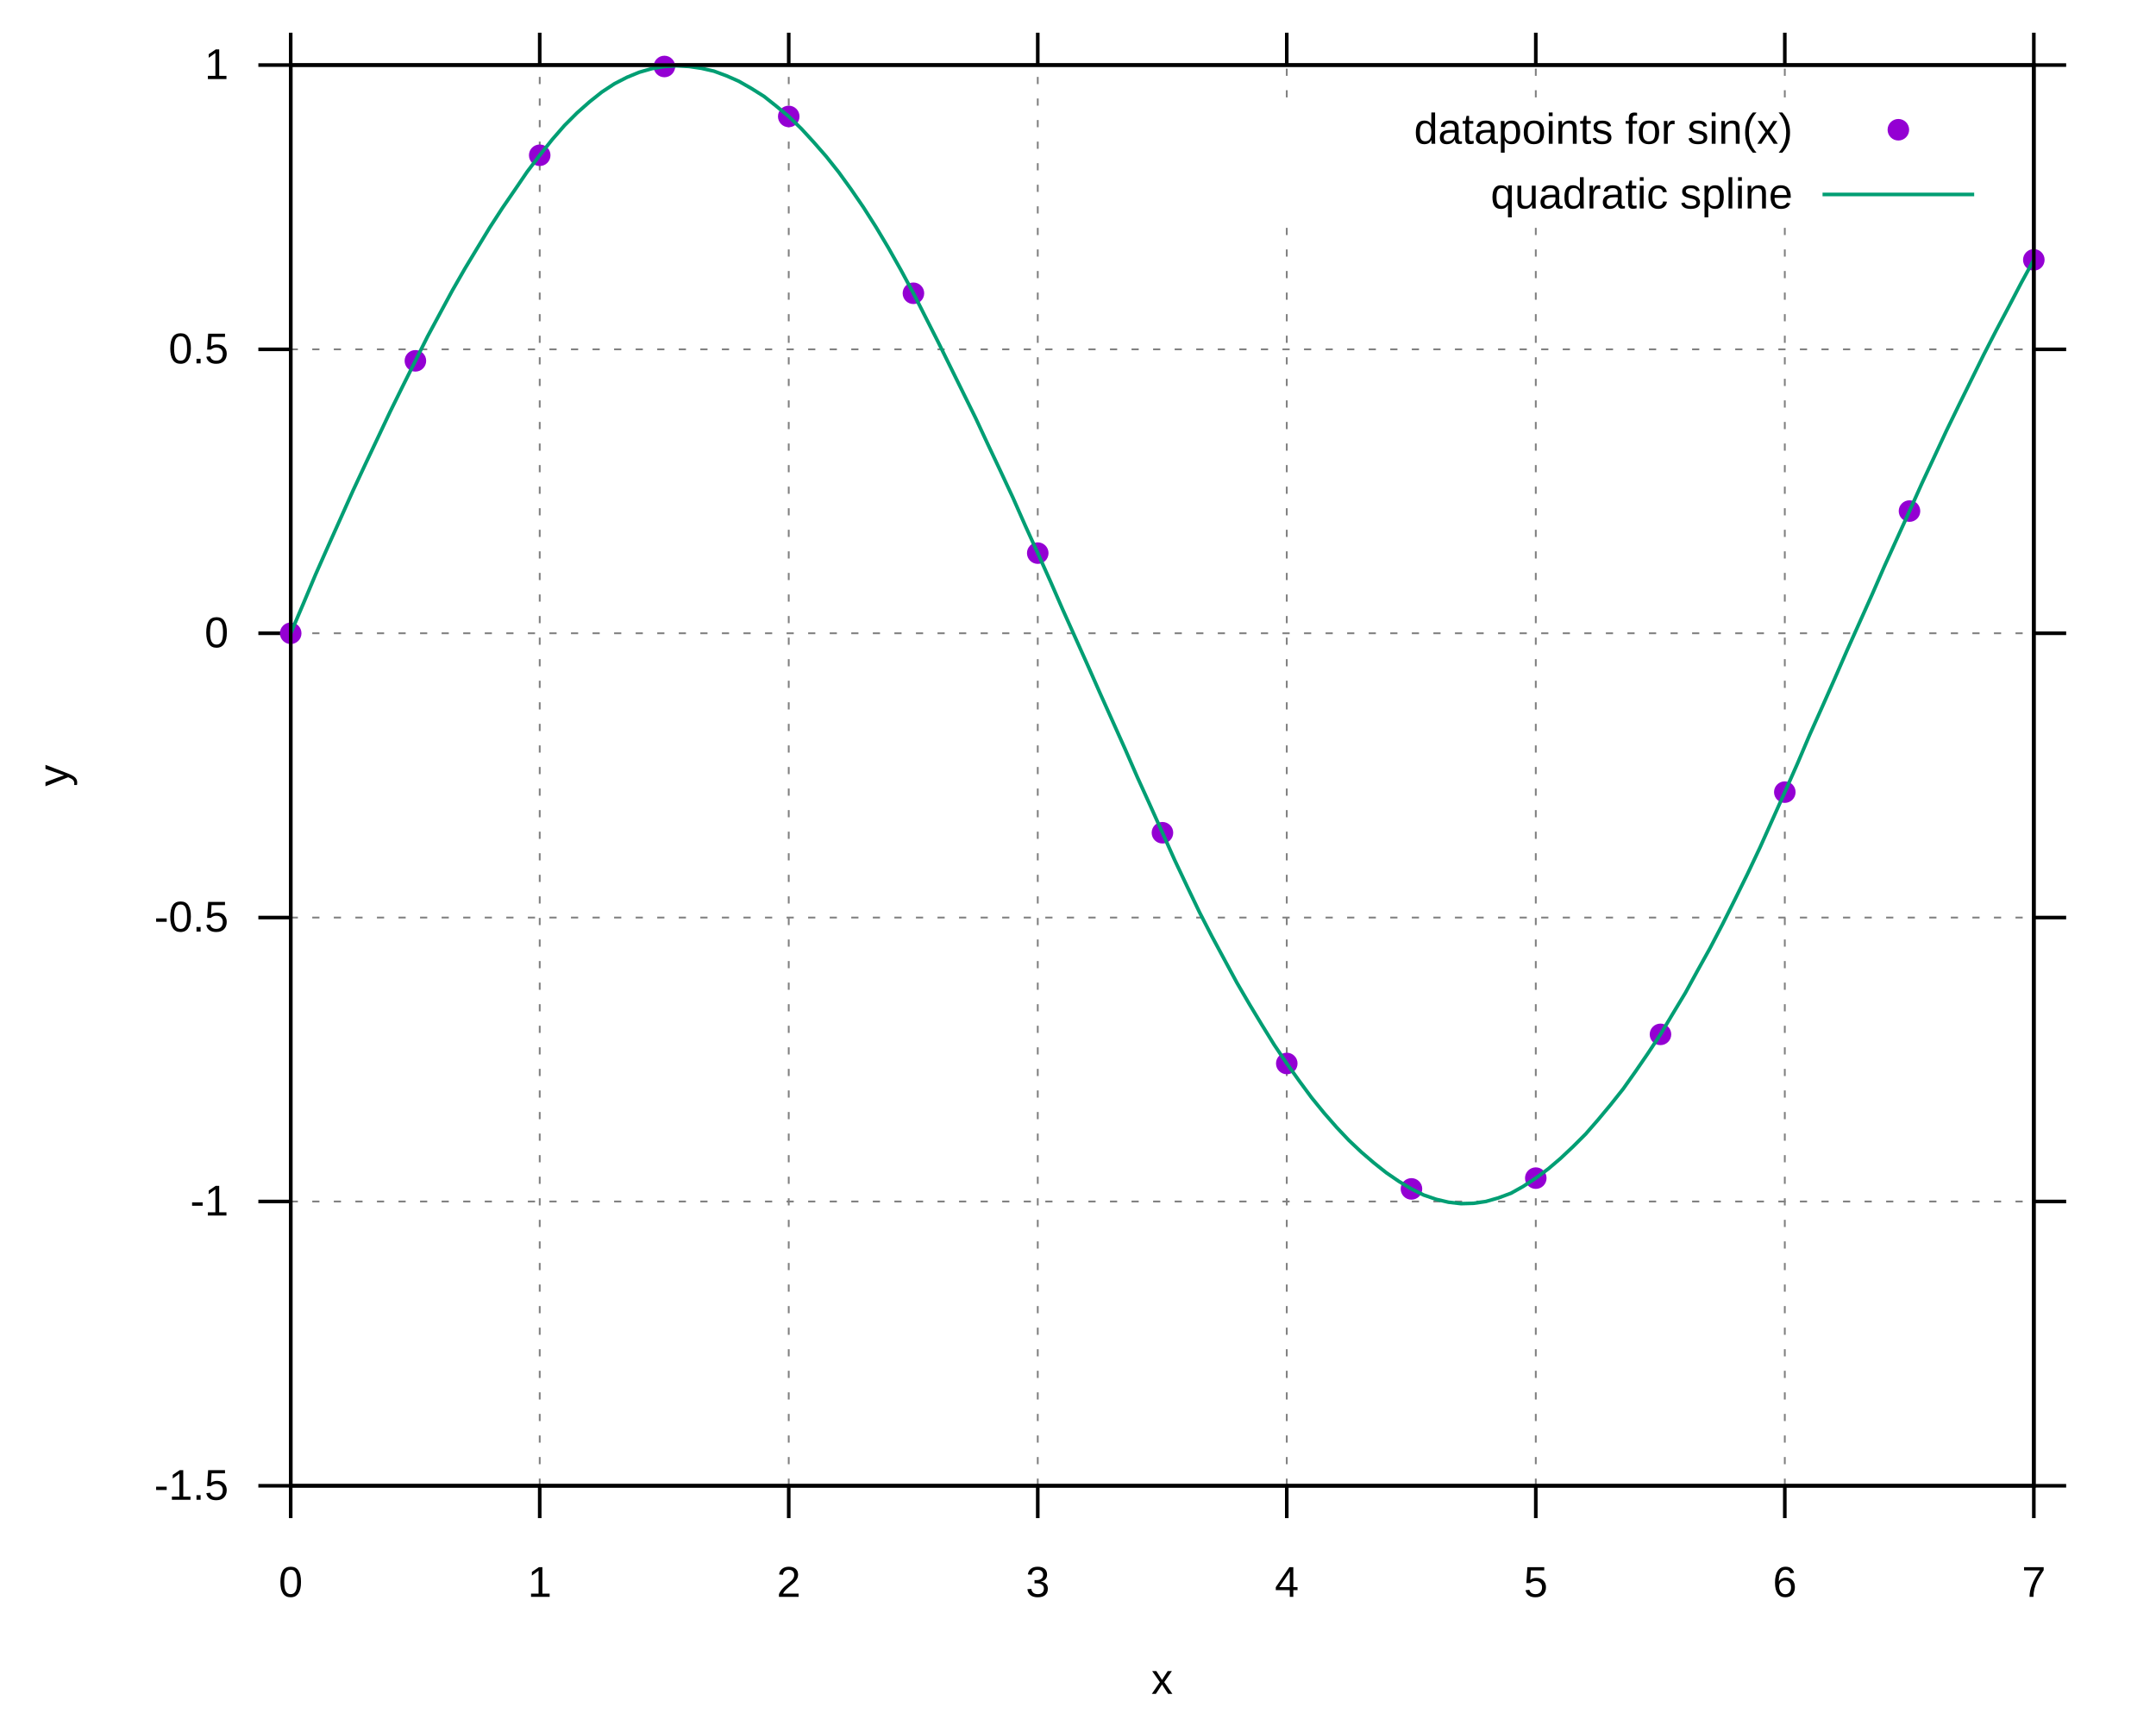
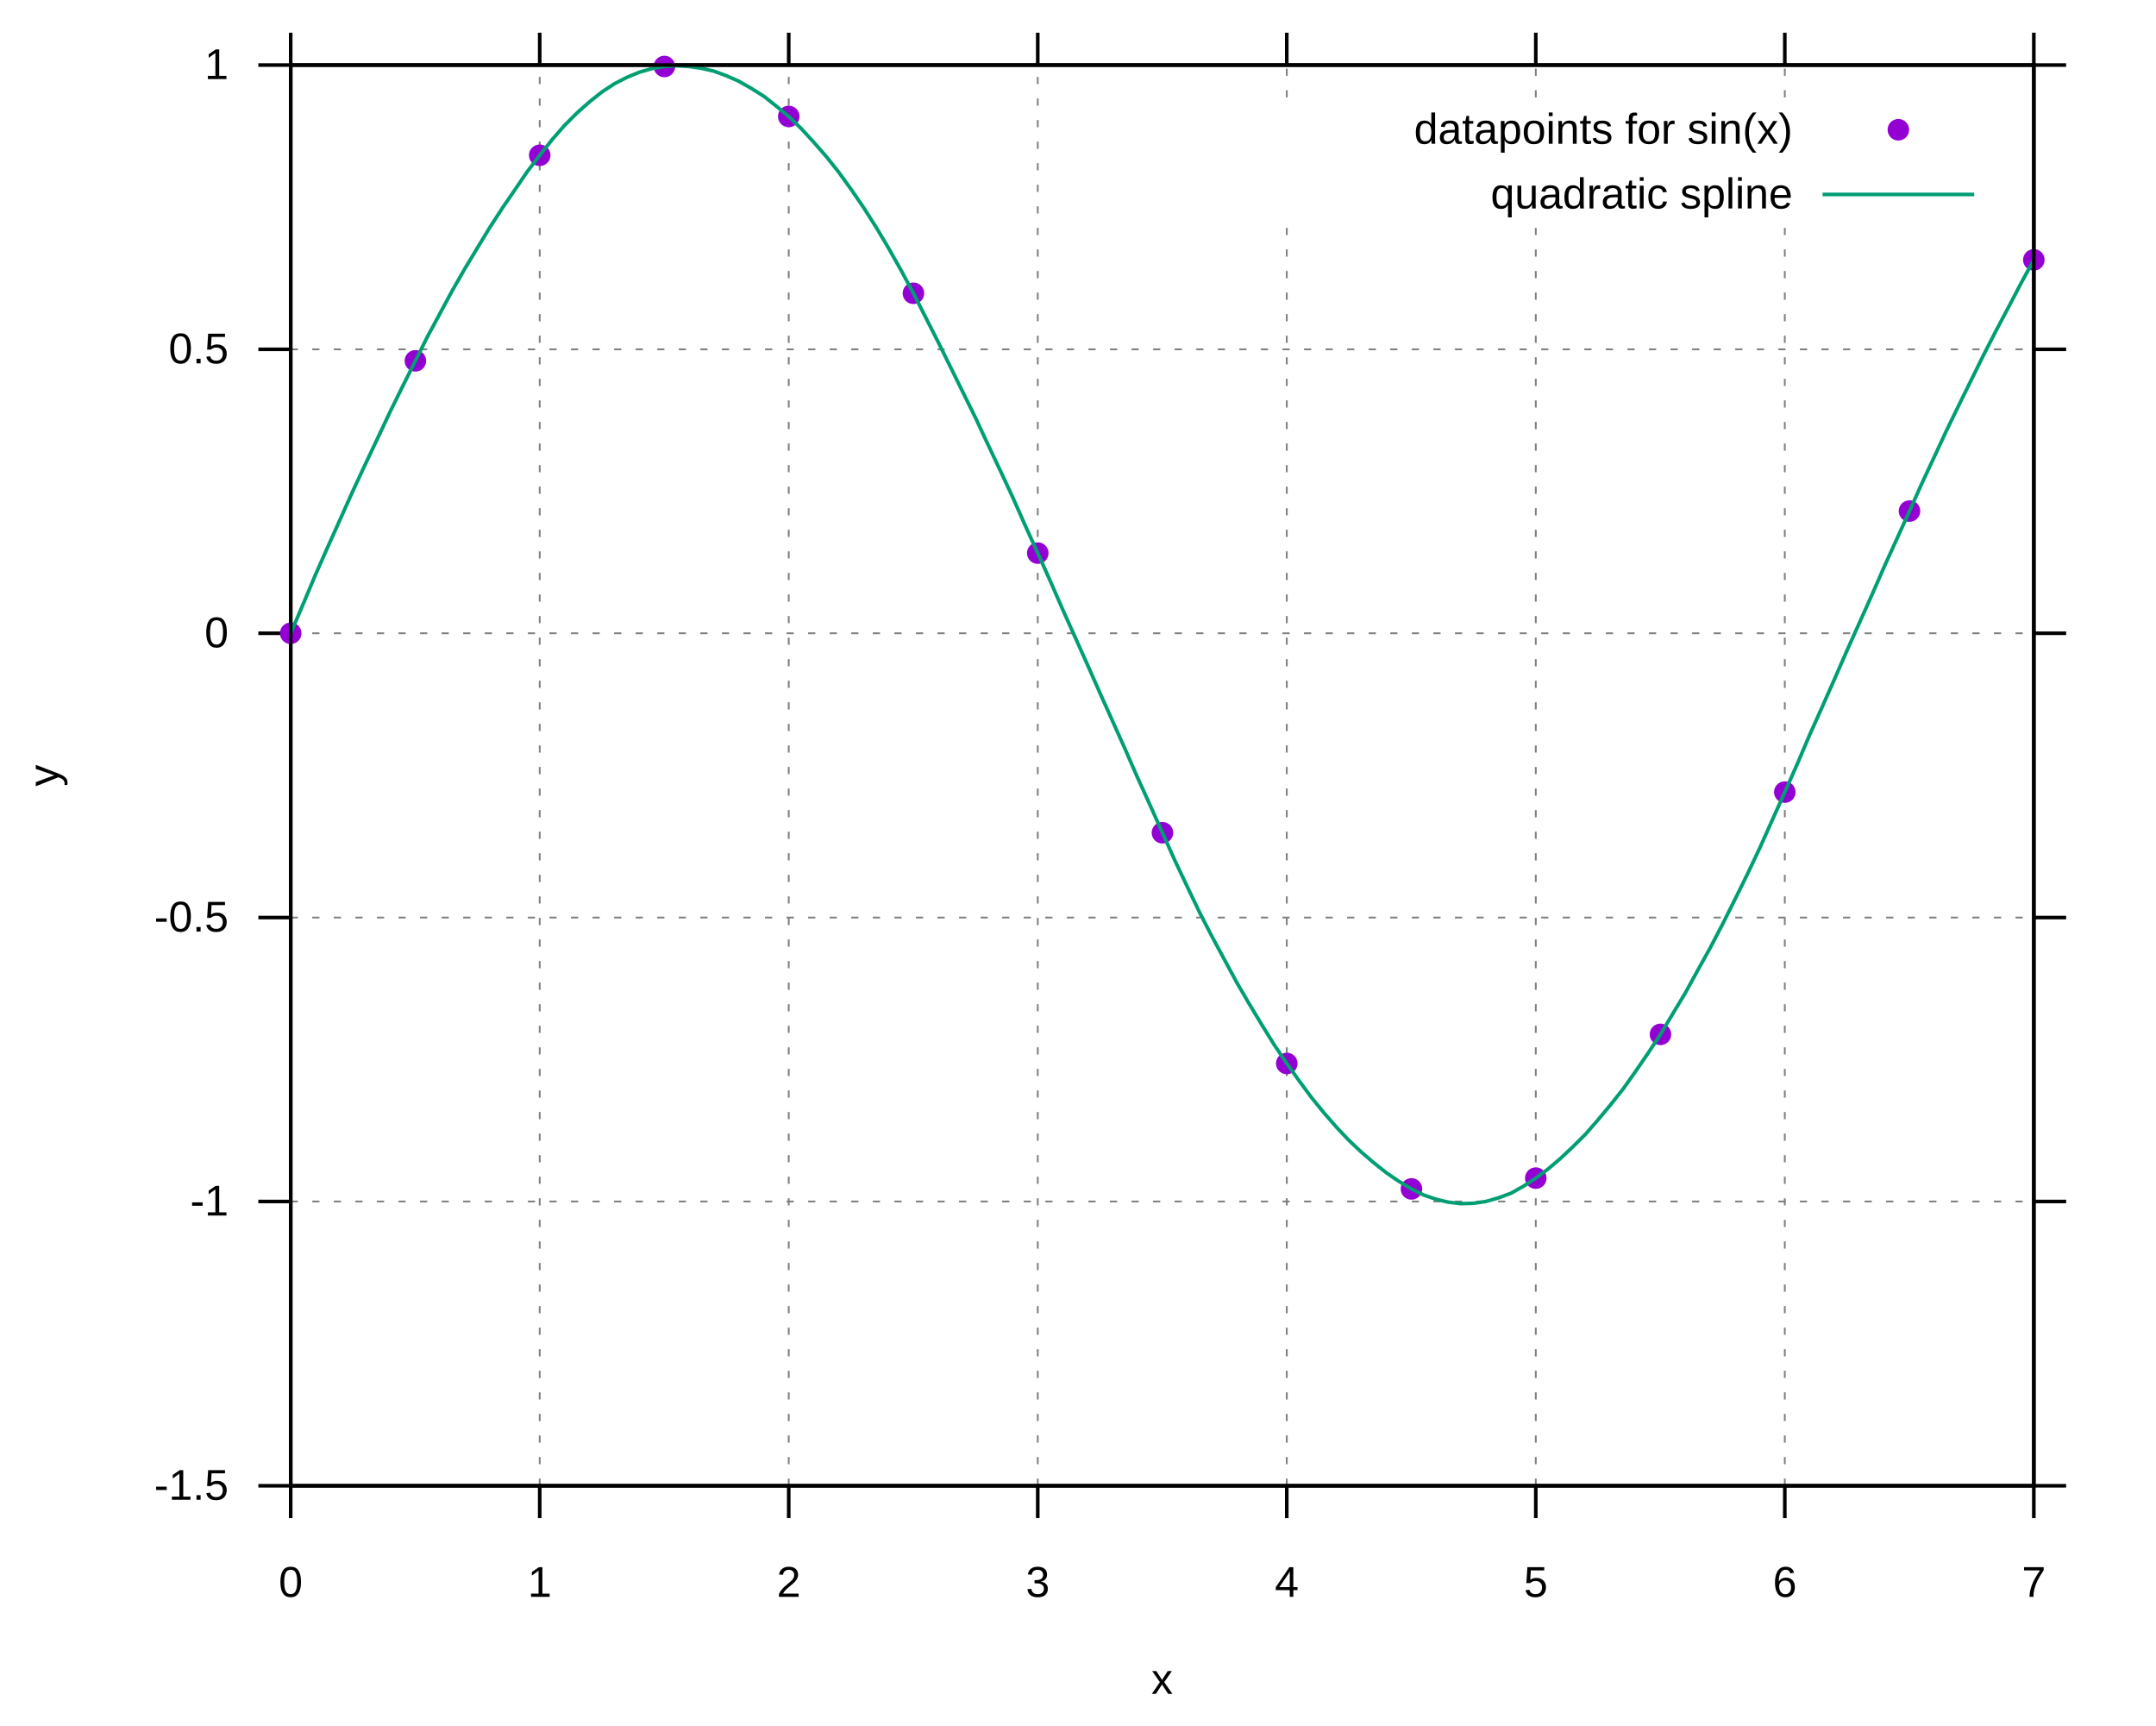
<svg xmlns="http://www.w3.org/2000/svg" xmlns:xlink="http://www.w3.org/1999/xlink" width="600" height="480" viewBox="0 0 600 480">
  <g id="gnuplot_canvas">
    <rect x="0" y="0" width="600" height="480" fill="none" />
    <defs>
-       <circle id="gpDot" r="0.5" stroke-width="0.5" stroke="currentColor" />
+       <circle id="gpDot" r="0.5" stroke-width="0.5" />
      <path id="gpPt0" stroke-width="0.222" stroke="currentColor" d="M-1,0 h2 M0,-1 v2" />
      <path id="gpPt1" stroke-width="0.222" stroke="currentColor" d="M-1,-1 L1,1 M1,-1 L-1,1" />
      <path id="gpPt2" stroke-width="0.222" stroke="currentColor" d="M-1,0 L1,0 M0,-1 L0,1 M-1,-1 L1,1 M-1,1 L1,-1" />
      <rect id="gpPt3" stroke-width="0.222" stroke="currentColor" x="-1" y="-1" width="2" height="2" />
      <rect id="gpPt4" stroke-width="0.222" stroke="currentColor" fill="currentColor" x="-1" y="-1" width="2" height="2" />
      <circle id="gpPt5" stroke-width="0.222" stroke="currentColor" cx="0" cy="0" r="1" />
      <use xlink:href="#gpPt5" id="gpPt6" fill="currentColor" stroke="none" />
      <path id="gpPt7" stroke-width="0.222" stroke="currentColor" d="M0,-1.33 L-1.33,0.67 L1.33,0.67 z" />
      <use xlink:href="#gpPt7" id="gpPt8" fill="currentColor" stroke="none" />
      <use xlink:href="#gpPt7" id="gpPt9" stroke="currentColor" transform="rotate(180)" />
      <use xlink:href="#gpPt9" id="gpPt10" fill="currentColor" stroke="none" />
      <use xlink:href="#gpPt3" id="gpPt11" stroke="currentColor" transform="rotate(45)" />
      <use xlink:href="#gpPt11" id="gpPt12" fill="currentColor" stroke="none" />
      <path id="gpPt13" stroke-width="0.222" stroke="currentColor" d="M0,1.330 L1.265,0.411 L0.782,-1.067 L-0.782,-1.076 L-1.265,0.411 z" />
      <use xlink:href="#gpPt13" id="gpPt14" fill="currentColor" stroke="none" />
      <filter id="textbox" filterUnits="objectBoundingBox" x="0" y="0" height="1" width="1">
        <feFlood flood-color="white" flood-opacity="1" result="bgnd" />
        <feComposite in="SourceGraphic" in2="bgnd" operator="atop" />
      </filter>
      <filter id="greybox" filterUnits="objectBoundingBox" x="0" y="0" height="1" width="1">
        <feFlood flood-color="lightgrey" flood-opacity="1" result="grey" />
        <feComposite in="SourceGraphic" in2="grey" operator="atop" />
      </filter>
    </defs>
    <g fill="none" color="white" stroke="currentColor" stroke-width="1.00" stroke-linecap="butt" stroke-linejoin="miter">
</g>
    <g fill="none" color="black" stroke="currentColor" stroke-width="1.00" stroke-linecap="butt" stroke-linejoin="miter">
</g>
    <g fill="none" color="black" stroke="black" stroke-width="0.50" stroke-linecap="butt" stroke-linejoin="miter">
</g>
    <g fill="none" color="gray" stroke="currentColor" stroke-width="0.50" stroke-linecap="butt" stroke-linejoin="miter">
      <path stroke="gray" stroke-dasharray="2,4" class="gridline" d="M80.9,413.4 L566.0,413.4  " />
    </g>
    <g fill="none" color="gray" stroke="gray" stroke-width="1.00" stroke-linecap="butt" stroke-linejoin="miter">
</g>
    <g fill="none" color="black" stroke="currentColor" stroke-width="1.00" stroke-linecap="butt" stroke-linejoin="miter">
      <path stroke="black" d="M80.9,413.4 L71.9,413.4 M566.0,413.4 L575.0,413.4  " />
      <g transform="translate(63.6,417.3)" stroke="none" fill="black" font-family="Arial" font-size="12.00" text-anchor="end">
        <text>
          <tspan font-family="Arial">-1.5</tspan>
        </text>
      </g>
    </g>
    <g fill="none" color="black" stroke="currentColor" stroke-width="1.00" stroke-linecap="butt" stroke-linejoin="miter">
</g>
    <g fill="none" color="black" stroke="black" stroke-width="0.50" stroke-linecap="butt" stroke-linejoin="miter">
</g>
    <g fill="none" color="gray" stroke="currentColor" stroke-width="0.50" stroke-linecap="butt" stroke-linejoin="miter">
      <path stroke="gray" stroke-dasharray="2,4" class="gridline" d="M80.9,334.3 L566.0,334.3  " />
    </g>
    <g fill="none" color="gray" stroke="gray" stroke-width="1.00" stroke-linecap="butt" stroke-linejoin="miter">
</g>
    <g fill="none" color="black" stroke="currentColor" stroke-width="1.00" stroke-linecap="butt" stroke-linejoin="miter">
      <path stroke="black" d="M80.9,334.3 L71.9,334.3 M566.0,334.3 L575.0,334.3  " />
      <g transform="translate(63.6,338.2)" stroke="none" fill="black" font-family="Arial" font-size="12.00" text-anchor="end">
        <text>
          <tspan font-family="Arial">-1</tspan>
        </text>
      </g>
    </g>
    <g fill="none" color="black" stroke="currentColor" stroke-width="1.00" stroke-linecap="butt" stroke-linejoin="miter">
</g>
    <g fill="none" color="black" stroke="black" stroke-width="0.50" stroke-linecap="butt" stroke-linejoin="miter">
</g>
    <g fill="none" color="gray" stroke="currentColor" stroke-width="0.50" stroke-linecap="butt" stroke-linejoin="miter">
      <path stroke="gray" stroke-dasharray="2,4" class="gridline" d="M80.9,255.3 L566.0,255.3  " />
    </g>
    <g fill="none" color="gray" stroke="gray" stroke-width="1.00" stroke-linecap="butt" stroke-linejoin="miter">
</g>
    <g fill="none" color="black" stroke="currentColor" stroke-width="1.00" stroke-linecap="butt" stroke-linejoin="miter">
      <path stroke="black" d="M80.9,255.3 L71.9,255.3 M566.0,255.3 L575.0,255.3  " />
      <g transform="translate(63.6,259.2)" stroke="none" fill="black" font-family="Arial" font-size="12.00" text-anchor="end">
        <text>
          <tspan font-family="Arial">-0.5</tspan>
        </text>
      </g>
    </g>
    <g fill="none" color="black" stroke="currentColor" stroke-width="1.00" stroke-linecap="butt" stroke-linejoin="miter">
</g>
    <g fill="none" color="black" stroke="black" stroke-width="0.50" stroke-linecap="butt" stroke-linejoin="miter">
</g>
    <g fill="none" color="gray" stroke="currentColor" stroke-width="0.50" stroke-linecap="butt" stroke-linejoin="miter">
      <path stroke="gray" stroke-dasharray="2,4" class="gridline" d="M80.9,176.2 L566.0,176.2  " />
    </g>
    <g fill="none" color="gray" stroke="gray" stroke-width="1.00" stroke-linecap="butt" stroke-linejoin="miter">
</g>
    <g fill="none" color="black" stroke="currentColor" stroke-width="1.00" stroke-linecap="butt" stroke-linejoin="miter">
      <path stroke="black" d="M80.9,176.2 L71.9,176.2 M566.0,176.2 L575.0,176.2  " />
      <g transform="translate(63.6,180.1)" stroke="none" fill="black" font-family="Arial" font-size="12.00" text-anchor="end">
        <text>
          <tspan font-family="Arial"> 0</tspan>
        </text>
      </g>
    </g>
    <g fill="none" color="black" stroke="currentColor" stroke-width="1.00" stroke-linecap="butt" stroke-linejoin="miter">
</g>
    <g fill="none" color="black" stroke="black" stroke-width="0.50" stroke-linecap="butt" stroke-linejoin="miter">
</g>
    <g fill="none" color="gray" stroke="currentColor" stroke-width="0.50" stroke-linecap="butt" stroke-linejoin="miter">
      <path stroke="gray" stroke-dasharray="2,4" class="gridline" d="M80.9,97.2 L566.0,97.2  " />
    </g>
    <g fill="none" color="gray" stroke="gray" stroke-width="1.00" stroke-linecap="butt" stroke-linejoin="miter">
</g>
    <g fill="none" color="black" stroke="currentColor" stroke-width="1.00" stroke-linecap="butt" stroke-linejoin="miter">
      <path stroke="black" d="M80.9,97.2 L71.9,97.2 M566.0,97.2 L575.0,97.2  " />
      <g transform="translate(63.6,101.1)" stroke="none" fill="black" font-family="Arial" font-size="12.00" text-anchor="end">
        <text>
          <tspan font-family="Arial"> 0.5</tspan>
        </text>
      </g>
    </g>
    <g fill="none" color="black" stroke="currentColor" stroke-width="1.00" stroke-linecap="butt" stroke-linejoin="miter">
</g>
    <g fill="none" color="black" stroke="black" stroke-width="0.50" stroke-linecap="butt" stroke-linejoin="miter">
</g>
    <g fill="none" color="gray" stroke="currentColor" stroke-width="0.50" stroke-linecap="butt" stroke-linejoin="miter">
      <path stroke="gray" stroke-dasharray="2,4" class="gridline" d="M80.9,18.1 L566.0,18.1  " />
    </g>
    <g fill="none" color="gray" stroke="gray" stroke-width="1.00" stroke-linecap="butt" stroke-linejoin="miter">
</g>
    <g fill="none" color="black" stroke="currentColor" stroke-width="1.00" stroke-linecap="butt" stroke-linejoin="miter">
      <path stroke="black" d="M80.9,18.1 L71.9,18.1 M566.0,18.1 L575.0,18.1  " />
      <g transform="translate(63.6,22.0)" stroke="none" fill="black" font-family="Arial" font-size="12.00" text-anchor="end">
        <text>
          <tspan font-family="Arial"> 1</tspan>
        </text>
      </g>
    </g>
    <g fill="none" color="black" stroke="currentColor" stroke-width="1.00" stroke-linecap="butt" stroke-linejoin="miter">
</g>
    <g fill="none" color="black" stroke="black" stroke-width="0.50" stroke-linecap="butt" stroke-linejoin="miter">
</g>
    <g fill="none" color="gray" stroke="currentColor" stroke-width="0.50" stroke-linecap="butt" stroke-linejoin="miter">
      <path stroke="gray" stroke-dasharray="2,4" class="gridline" d="M80.9,413.4 L80.9,18.1  " />
    </g>
    <g fill="none" color="gray" stroke="gray" stroke-width="1.00" stroke-linecap="butt" stroke-linejoin="miter">
</g>
    <g fill="none" color="black" stroke="currentColor" stroke-width="1.00" stroke-linecap="butt" stroke-linejoin="miter">
      <path stroke="black" d="M80.9,413.4 L80.9,422.4 M80.9,18.1 L80.9,9.1  " />
      <g transform="translate(80.9,444.3)" stroke="none" fill="black" font-family="Arial" font-size="12.00" text-anchor="middle">
        <text>
          <tspan font-family="Arial"> 0</tspan>
        </text>
      </g>
    </g>
    <g fill="none" color="black" stroke="currentColor" stroke-width="1.00" stroke-linecap="butt" stroke-linejoin="miter">
</g>
    <g fill="none" color="black" stroke="black" stroke-width="0.50" stroke-linecap="butt" stroke-linejoin="miter">
</g>
    <g fill="none" color="gray" stroke="currentColor" stroke-width="0.50" stroke-linecap="butt" stroke-linejoin="miter">
      <path stroke="gray" stroke-dasharray="2,4" class="gridline" d="M150.2,413.4 L150.2,18.1  " />
    </g>
    <g fill="none" color="gray" stroke="gray" stroke-width="1.00" stroke-linecap="butt" stroke-linejoin="miter">
</g>
    <g fill="none" color="black" stroke="currentColor" stroke-width="1.00" stroke-linecap="butt" stroke-linejoin="miter">
      <path stroke="black" d="M150.2,413.4 L150.2,422.4 M150.2,18.1 L150.2,9.1  " />
      <g transform="translate(150.2,444.3)" stroke="none" fill="black" font-family="Arial" font-size="12.00" text-anchor="middle">
        <text>
          <tspan font-family="Arial"> 1</tspan>
        </text>
      </g>
    </g>
    <g fill="none" color="black" stroke="currentColor" stroke-width="1.00" stroke-linecap="butt" stroke-linejoin="miter">
</g>
    <g fill="none" color="black" stroke="black" stroke-width="0.50" stroke-linecap="butt" stroke-linejoin="miter">
</g>
    <g fill="none" color="gray" stroke="currentColor" stroke-width="0.50" stroke-linecap="butt" stroke-linejoin="miter">
      <path stroke="gray" stroke-dasharray="2,4" class="gridline" d="M219.5,413.4 L219.5,18.1  " />
    </g>
    <g fill="none" color="gray" stroke="gray" stroke-width="1.00" stroke-linecap="butt" stroke-linejoin="miter">
</g>
    <g fill="none" color="black" stroke="currentColor" stroke-width="1.00" stroke-linecap="butt" stroke-linejoin="miter">
      <path stroke="black" d="M219.5,413.4 L219.5,422.4 M219.5,18.1 L219.5,9.1  " />
      <g transform="translate(219.5,444.3)" stroke="none" fill="black" font-family="Arial" font-size="12.00" text-anchor="middle">
        <text>
          <tspan font-family="Arial"> 2</tspan>
        </text>
      </g>
    </g>
    <g fill="none" color="black" stroke="currentColor" stroke-width="1.00" stroke-linecap="butt" stroke-linejoin="miter">
</g>
    <g fill="none" color="black" stroke="black" stroke-width="0.50" stroke-linecap="butt" stroke-linejoin="miter">
</g>
    <g fill="none" color="gray" stroke="currentColor" stroke-width="0.50" stroke-linecap="butt" stroke-linejoin="miter">
      <path stroke="gray" stroke-dasharray="2,4" class="gridline" d="M288.8,413.4 L288.8,18.1  " />
    </g>
    <g fill="none" color="gray" stroke="gray" stroke-width="1.00" stroke-linecap="butt" stroke-linejoin="miter">
</g>
    <g fill="none" color="black" stroke="currentColor" stroke-width="1.00" stroke-linecap="butt" stroke-linejoin="miter">
      <path stroke="black" d="M288.8,413.4 L288.8,422.4 M288.8,18.1 L288.8,9.1  " />
      <g transform="translate(288.8,444.3)" stroke="none" fill="black" font-family="Arial" font-size="12.00" text-anchor="middle">
        <text>
          <tspan font-family="Arial"> 3</tspan>
        </text>
      </g>
    </g>
    <g fill="none" color="black" stroke="currentColor" stroke-width="1.00" stroke-linecap="butt" stroke-linejoin="miter">
</g>
    <g fill="none" color="black" stroke="black" stroke-width="0.50" stroke-linecap="butt" stroke-linejoin="miter">
</g>
    <g fill="none" color="gray" stroke="currentColor" stroke-width="0.50" stroke-linecap="butt" stroke-linejoin="miter">
      <path stroke="gray" stroke-dasharray="2,4" class="gridline" d="M358.1,413.4 L358.1,63.1 M358.1,27.1 L358.1,18.1  " />
    </g>
    <g fill="none" color="gray" stroke="gray" stroke-width="1.00" stroke-linecap="butt" stroke-linejoin="miter">
</g>
    <g fill="none" color="black" stroke="currentColor" stroke-width="1.00" stroke-linecap="butt" stroke-linejoin="miter">
      <path stroke="black" d="M358.1,413.4 L358.1,422.4 M358.1,18.1 L358.1,9.1  " />
      <g transform="translate(358.1,444.3)" stroke="none" fill="black" font-family="Arial" font-size="12.00" text-anchor="middle">
        <text>
          <tspan font-family="Arial"> 4</tspan>
        </text>
      </g>
    </g>
    <g fill="none" color="black" stroke="currentColor" stroke-width="1.00" stroke-linecap="butt" stroke-linejoin="miter">
</g>
    <g fill="none" color="black" stroke="black" stroke-width="0.50" stroke-linecap="butt" stroke-linejoin="miter">
</g>
    <g fill="none" color="gray" stroke="currentColor" stroke-width="0.50" stroke-linecap="butt" stroke-linejoin="miter">
      <path stroke="gray" stroke-dasharray="2,4" class="gridline" d="M427.4,413.4 L427.4,63.1 M427.4,27.1 L427.4,18.1  " />
    </g>
    <g fill="none" color="gray" stroke="gray" stroke-width="1.00" stroke-linecap="butt" stroke-linejoin="miter">
</g>
    <g fill="none" color="black" stroke="currentColor" stroke-width="1.00" stroke-linecap="butt" stroke-linejoin="miter">
      <path stroke="black" d="M427.4,413.4 L427.4,422.4 M427.4,18.1 L427.4,9.1  " />
      <g transform="translate(427.4,444.3)" stroke="none" fill="black" font-family="Arial" font-size="12.00" text-anchor="middle">
        <text>
          <tspan font-family="Arial"> 5</tspan>
        </text>
      </g>
    </g>
    <g fill="none" color="black" stroke="currentColor" stroke-width="1.00" stroke-linecap="butt" stroke-linejoin="miter">
</g>
    <g fill="none" color="black" stroke="black" stroke-width="0.50" stroke-linecap="butt" stroke-linejoin="miter">
</g>
    <g fill="none" color="gray" stroke="currentColor" stroke-width="0.50" stroke-linecap="butt" stroke-linejoin="miter">
      <path stroke="gray" stroke-dasharray="2,4" class="gridline" d="M496.7,413.4 L496.7,63.1 M496.7,27.1 L496.7,18.1  " />
    </g>
    <g fill="none" color="gray" stroke="gray" stroke-width="1.00" stroke-linecap="butt" stroke-linejoin="miter">
</g>
    <g fill="none" color="black" stroke="currentColor" stroke-width="1.00" stroke-linecap="butt" stroke-linejoin="miter">
      <path stroke="black" d="M496.7,413.4 L496.7,422.4 M496.7,18.1 L496.7,9.1  " />
      <g transform="translate(496.7,444.3)" stroke="none" fill="black" font-family="Arial" font-size="12.00" text-anchor="middle">
        <text>
          <tspan font-family="Arial"> 6</tspan>
        </text>
      </g>
    </g>
    <g fill="none" color="black" stroke="currentColor" stroke-width="1.00" stroke-linecap="butt" stroke-linejoin="miter">
</g>
    <g fill="none" color="black" stroke="black" stroke-width="0.50" stroke-linecap="butt" stroke-linejoin="miter">
</g>
    <g fill="none" color="gray" stroke="currentColor" stroke-width="0.50" stroke-linecap="butt" stroke-linejoin="miter">
      <path stroke="gray" stroke-dasharray="2,4" class="gridline" d="M566.0,413.4 L566.0,18.1  " />
    </g>
    <g fill="none" color="gray" stroke="gray" stroke-width="1.00" stroke-linecap="butt" stroke-linejoin="miter">
</g>
    <g fill="none" color="black" stroke="currentColor" stroke-width="1.00" stroke-linecap="butt" stroke-linejoin="miter">
      <path stroke="black" d="M566.0,413.4 L566.0,422.4 M566.0,18.1 L566.0,9.1  " />
      <g transform="translate(566.0,444.3)" stroke="none" fill="black" font-family="Arial" font-size="12.00" text-anchor="middle">
        <text>
          <tspan font-family="Arial"> 7</tspan>
        </text>
      </g>
    </g>
    <g fill="none" color="black" stroke="currentColor" stroke-width="1.00" stroke-linecap="butt" stroke-linejoin="miter">
</g>
    <g fill="none" color="black" stroke="currentColor" stroke-width="1.00" stroke-linecap="butt" stroke-linejoin="miter">
      <path stroke="black" d="M80.9,18.1 L80.9,413.4 L566.0,413.4 L566.0,18.1 L80.9,18.1 Z  " />
    </g>
    <g fill="none" color="black" stroke="currentColor" stroke-width="1.00" stroke-linecap="butt" stroke-linejoin="miter">
-       <g transform="translate(19.0,215.8) rotate(270)" stroke="none" fill="black" font-family="Arial" font-size="12.00" text-anchor="middle">
+       <g transform="translate(16.3,215.8) rotate(270)" stroke="none" fill="black" font-family="Arial" font-size="12.00" text-anchor="middle">
        <text>
          <tspan font-family="Arial">y</tspan>
        </text>
      </g>
    </g>
    <g fill="none" color="black" stroke="currentColor" stroke-width="1.00" stroke-linecap="butt" stroke-linejoin="miter">
      <g transform="translate(323.4,471.3)" stroke="none" fill="black" font-family="Arial" font-size="12.00" text-anchor="middle">
        <text>
          <tspan font-family="Arial">x</tspan>
        </text>
      </g>
    </g>
    <g fill="none" color="black" stroke="currentColor" stroke-width="1.00" stroke-linecap="butt" stroke-linejoin="miter">
</g>
    <g id="gnuplot_plot_1">
      <g fill="none" color="black" stroke="currentColor" stroke-width="1.00" stroke-linecap="butt" stroke-linejoin="miter">
        <g transform="translate(498.9,40.0)" stroke="none" fill="black" font-family="Arial" font-size="12.00" text-anchor="end">
          <text>
            <tspan font-family="Arial">datapoints for sin(x)</tspan>
          </text>
        </g>
      </g>
      <g fill="none" color="black" stroke="currentColor" stroke-width="1.00" stroke-linecap="butt" stroke-linejoin="miter">
        <use xlink:href="#gpPt6" transform="translate(80.9,176.2) scale(2.70)" color="rgb(148,   0, 211)" />
        <use xlink:href="#gpPt6" transform="translate(115.6,100.4) scale(2.70)" color="rgb(148,   0, 211)" />
        <use xlink:href="#gpPt6" transform="translate(150.2,43.2) scale(2.70)" color="rgb(148,   0, 211)" />
        <use xlink:href="#gpPt6" transform="translate(184.9,18.5) scale(2.70)" color="rgb(148,   0, 211)" />
        <use xlink:href="#gpPt6" transform="translate(219.5,32.4) scale(2.70)" color="rgb(148,   0, 211)" />
        <use xlink:href="#gpPt6" transform="translate(254.2,81.6) scale(2.70)" color="rgb(148,   0, 211)" />
        <use xlink:href="#gpPt6" transform="translate(288.8,153.9) scale(2.70)" color="rgb(148,   0, 211)" />
        <use xlink:href="#gpPt6" transform="translate(323.5,231.7) scale(2.70)" color="rgb(148,   0, 211)" />
        <use xlink:href="#gpPt6" transform="translate(358.1,295.9) scale(2.70)" color="rgb(148,   0, 211)" />
        <use xlink:href="#gpPt6" transform="translate(392.8,330.8) scale(2.70)" color="rgb(148,   0, 211)" />
        <use xlink:href="#gpPt6" transform="translate(427.4,327.8) scale(2.70)" color="rgb(148,   0, 211)" />
        <use xlink:href="#gpPt6" transform="translate(462.1,287.8) scale(2.70)" color="rgb(148,   0, 211)" />
        <use xlink:href="#gpPt6" transform="translate(496.7,220.4) scale(2.70)" color="rgb(148,   0, 211)" />
        <use xlink:href="#gpPt6" transform="translate(531.4,142.2) scale(2.70)" color="rgb(148,   0, 211)" />
        <use xlink:href="#gpPt6" transform="translate(566.0,72.3) scale(2.70)" color="rgb(148,   0, 211)" />
        <use xlink:href="#gpPt6" transform="translate(528.3,36.1) scale(2.70)" color="rgb(148,   0, 211)" />
      </g>
    </g>
    <g id="gnuplot_plot_2">
      <g fill="none" color="black" stroke="currentColor" stroke-width="1.00" stroke-linecap="butt" stroke-linejoin="miter">
        <g transform="translate(498.9,58.0)" stroke="none" fill="black" font-family="Arial" font-size="12.00" text-anchor="end">
          <text>
            <tspan font-family="Arial">quadratic spline</tspan>
          </text>
        </g>
      </g>
      <g fill="none" color="black" stroke="currentColor" stroke-width="1.00" stroke-linecap="butt" stroke-linejoin="miter">
        <path stroke="rgb(  0, 158, 115)" d="M507.2,54.1 L549.4,54.1 M80.9,176.2 L84.4,168.0 L87.8,159.9 L91.3,152.0 L94.8,144.2 L98.2,136.6   L101.7,129.1 L105.2,121.7 L108.6,114.5 L112.1,107.4 L115.6,100.4 L119.0,93.6 L122.5,87.1 L125.9,80.8   L129.4,74.7 L132.9,68.9 L136.3,63.3 L139.8,57.9 L143.3,52.8 L146.7,47.8 L150.2,43.2 L153.7,38.8   L157.1,34.9 L160.6,31.4 L164.1,28.3 L167.5,25.6 L171.0,23.3 L174.5,21.5 L177.9,20.1 L181.4,19.1   L184.9,18.5 L188.3,18.3 L191.8,18.5 L195.2,19.0 L198.7,19.8 L202.2,21.1 L205.6,22.6 L209.1,24.6   L212.6,26.8 L216.0,29.5 L219.5,32.4 L223.0,35.8 L226.4,39.5 L229.9,43.5 L233.4,47.9 L236.8,52.6   L240.3,57.7 L243.8,63.2 L247.2,68.9 L250.7,75.1 L254.2,81.6 L257.6,88.3 L261.1,95.2 L264.5,102.1   L268.0,109.2 L271.5,116.3 L274.9,123.6 L278.4,131.0 L281.9,138.5 L285.3,146.2 L288.8,153.9 L292.3,161.7   L295.7,169.5 L299.2,177.3 L302.7,185.1 L306.1,192.8 L309.6,200.6 L313.1,208.4 L316.5,216.2 L320.0,223.9   L323.5,231.7 L326.9,239.3 L330.4,246.7 L333.8,253.8 L337.3,260.6 L340.8,267.1 L344.2,273.4 L347.7,279.4   L351.2,285.2 L354.6,290.7 L358.1,295.9 L361.6,300.8 L365.0,305.4 L368.5,309.7 L372.0,313.7 L375.4,317.3   L378.9,320.6 L382.4,323.6 L385.8,326.3 L389.3,328.7 L392.8,330.8 L396.2,332.5 L399.7,333.7 L403.1,334.5   L406.6,334.9 L410.1,334.8 L413.5,334.3 L417.0,333.3 L420.5,332.0 L423.9,330.1 L427.4,327.8 L430.9,325.2   L434.3,322.3 L437.8,319.0 L441.3,315.5 L444.7,311.6 L448.2,307.4 L451.7,303.0 L455.1,298.2 L458.6,293.1   L462.1,287.8 L465.5,282.1 L469.0,276.3 L472.4,270.1 L475.9,263.8 L479.4,257.1 L482.8,250.3 L486.3,243.2   L489.8,235.8 L493.2,228.2 L496.7,220.4 L500.2,212.5 L503.6,204.5 L507.1,196.7 L510.6,188.8 L514.0,181.0   L517.5,173.2 L521.0,165.4 L524.4,157.6 L527.9,149.9 L531.4,142.2 L534.8,134.6 L538.3,127.1 L541.7,119.8   L545.2,112.6 L548.7,105.5 L552.1,98.6 L555.6,91.8 L559.1,85.2 L562.5,78.7 L566.0,72.3  " />
      </g>
    </g>
    <g fill="none" color="white" stroke="rgb(  0, 158, 115)" stroke-width="2.00" stroke-linecap="butt" stroke-linejoin="miter">
</g>
    <g fill="none" color="black" stroke="currentColor" stroke-width="2.00" stroke-linecap="butt" stroke-linejoin="miter">
</g>
    <g fill="none" color="black" stroke="black" stroke-width="1.00" stroke-linecap="butt" stroke-linejoin="miter">
</g>
    <g fill="none" color="black" stroke="currentColor" stroke-width="1.00" stroke-linecap="butt" stroke-linejoin="miter">
      <path stroke="black" d="M80.9,18.1 L80.9,413.4 L566.0,413.4 L566.0,18.1 L80.9,18.1 Z  " />
    </g>
    <g fill="none" color="black" stroke="currentColor" stroke-width="1.00" stroke-linecap="butt" stroke-linejoin="miter">
</g>
  </g>
</svg>
